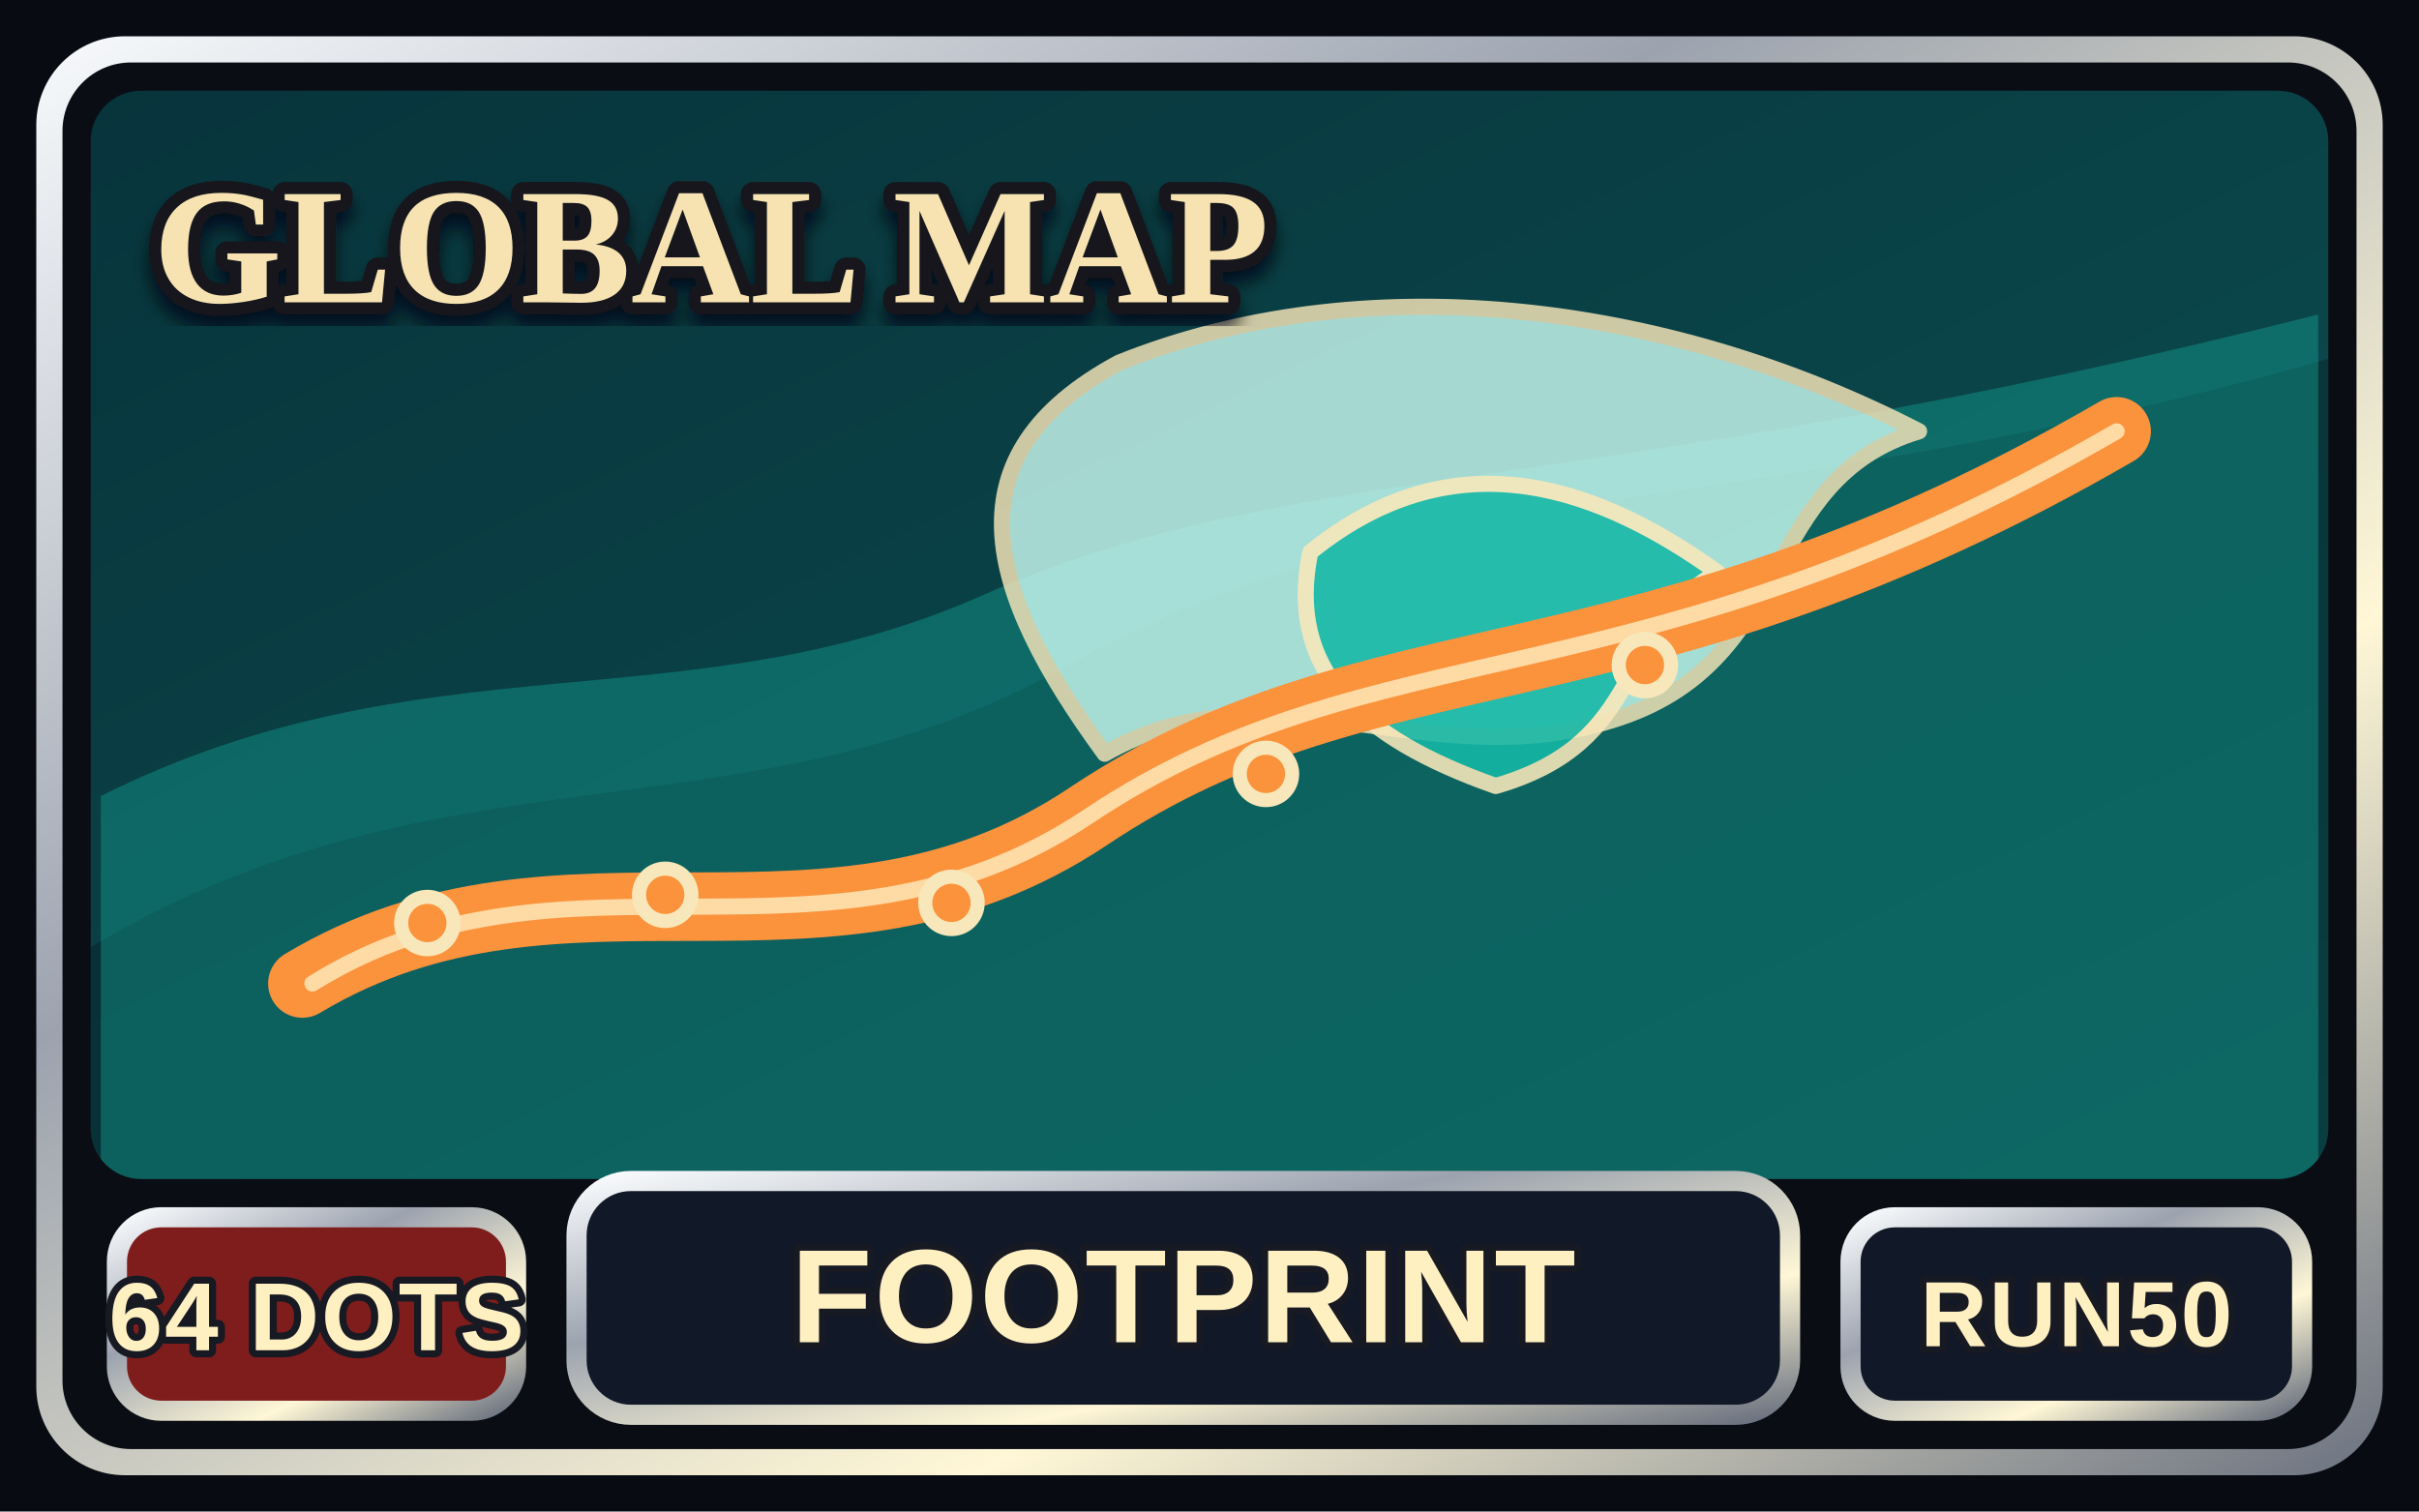
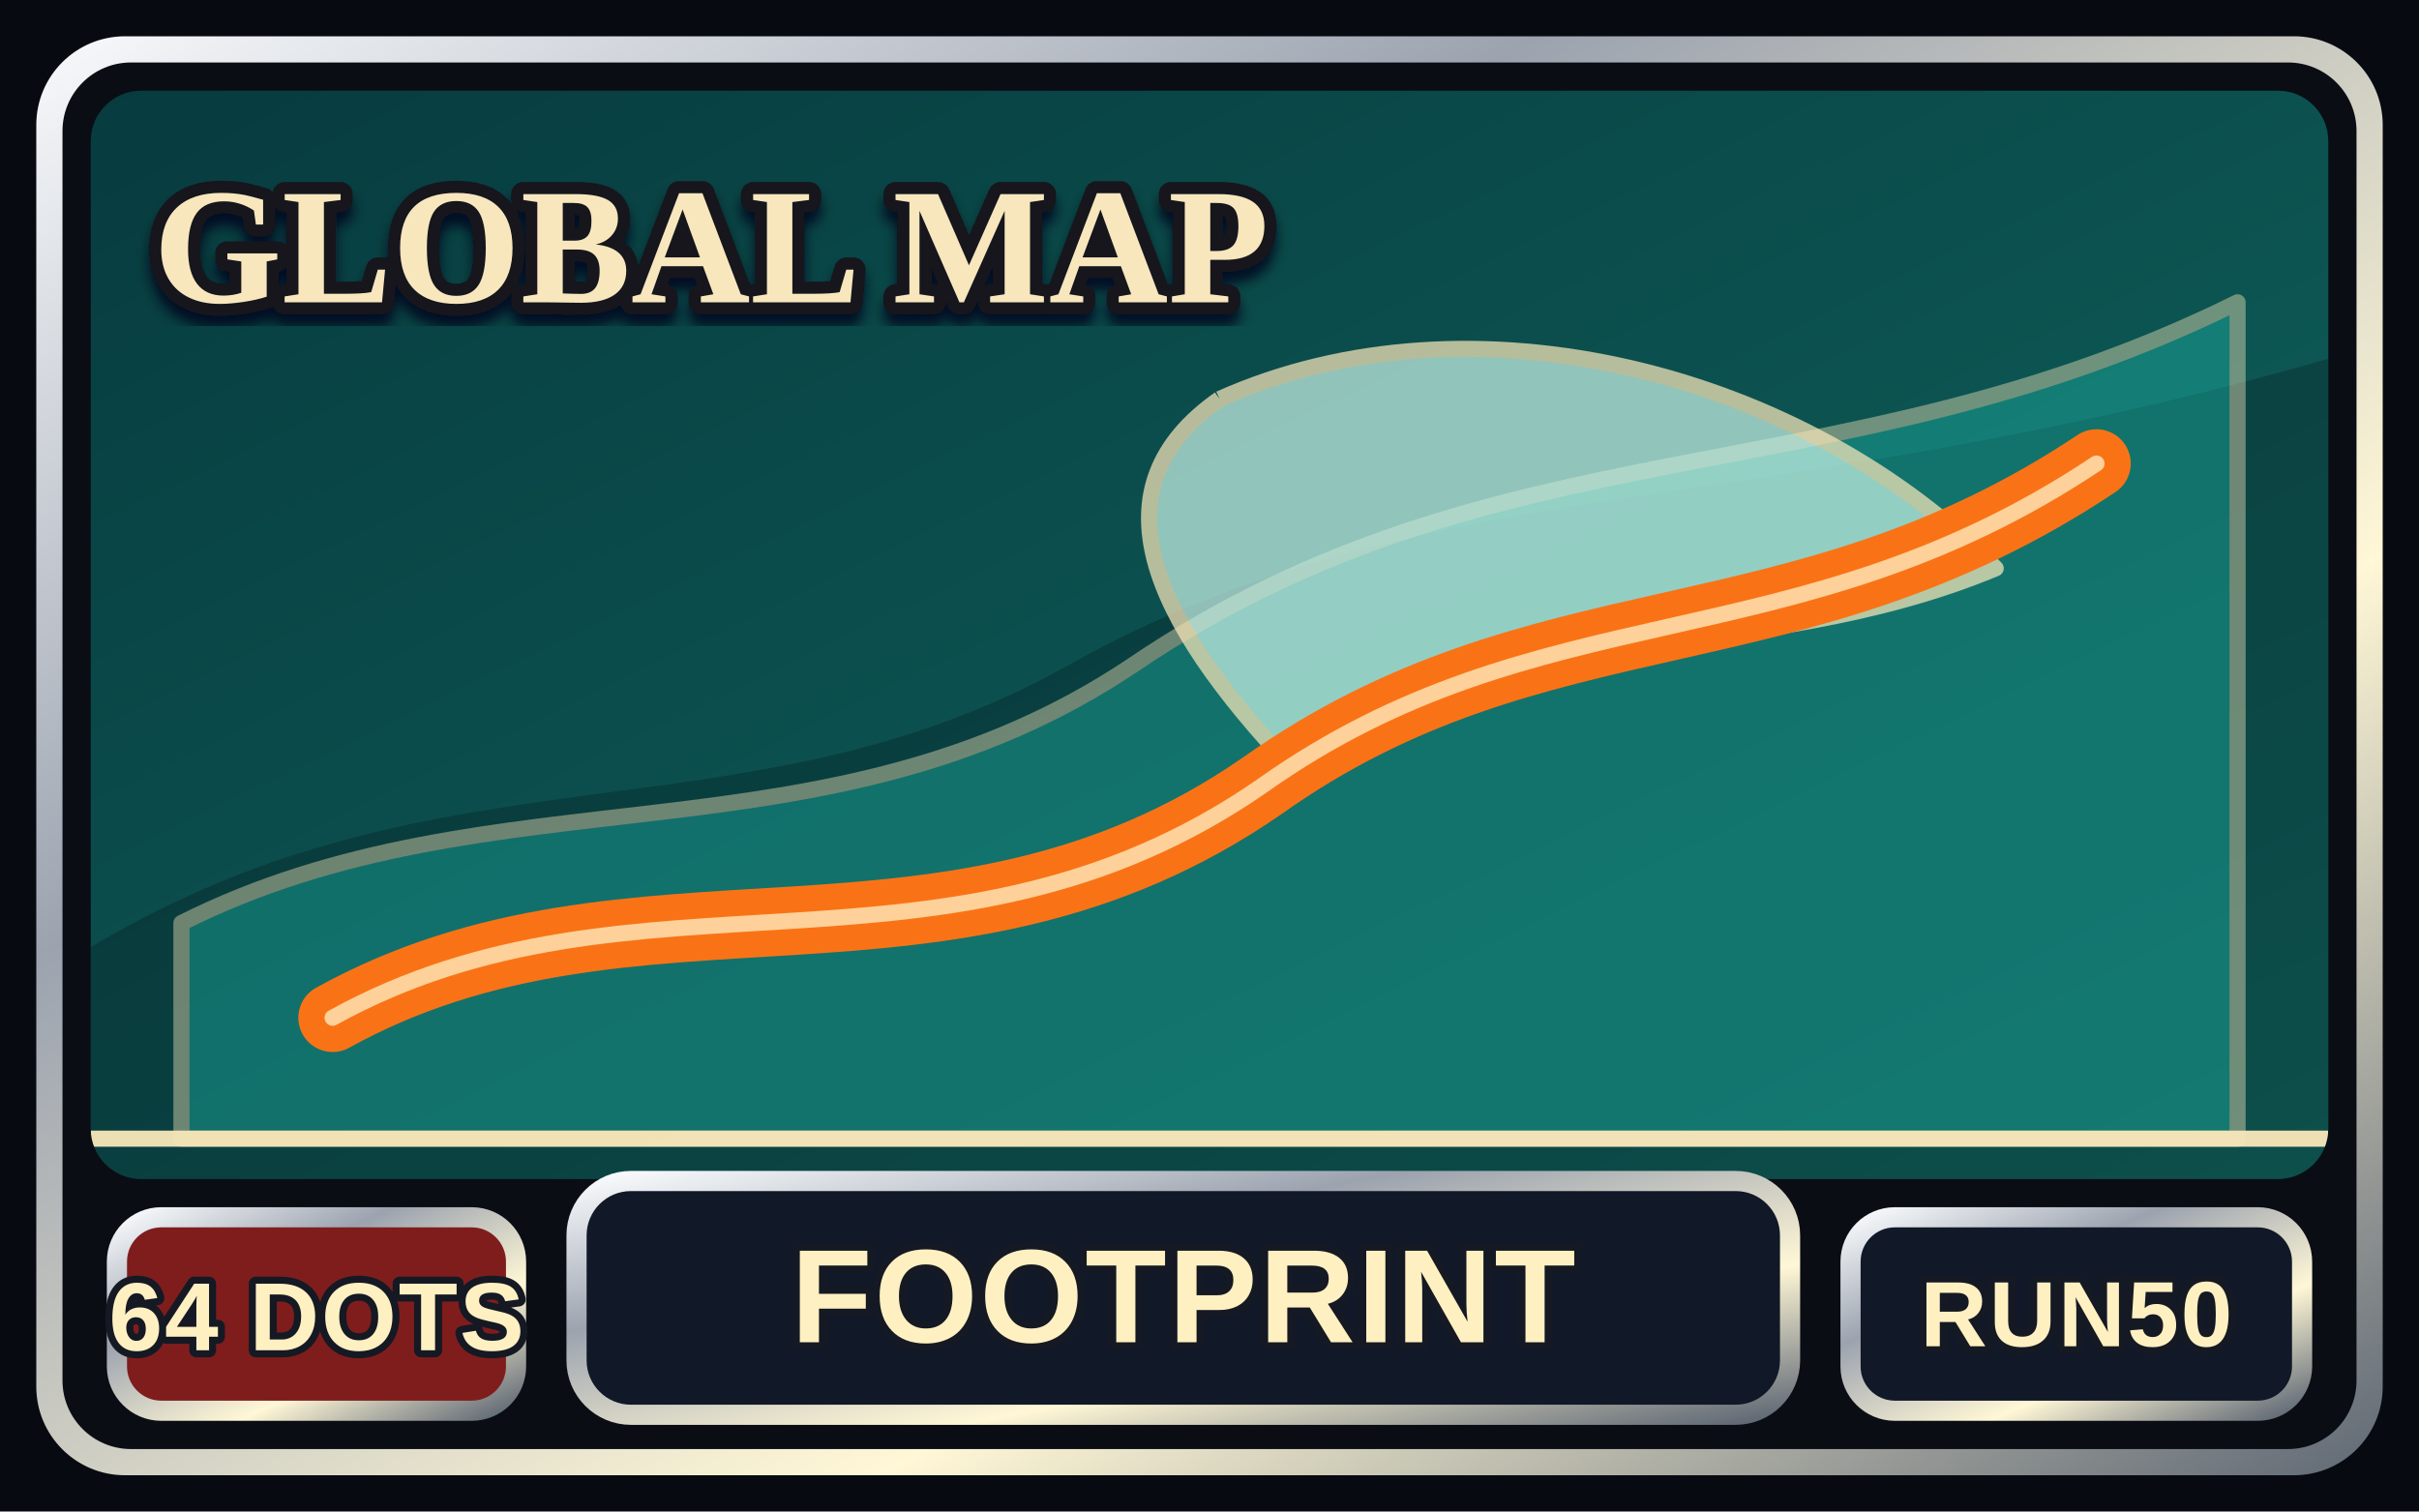
- <svg xmlns="http://www.w3.org/2000/svg" viewBox="0 0 1200 750" role="img" aria-label="GLOBAL MAP inlaid enamel plaque cover">
+ <svg xmlns="http://www.w3.org/2000/svg" viewBox="0 0 1200 750" role="img" aria-label="GLOBAL MAP integrated enamel plaque cover">
  <defs>
    <linearGradient id="scene" x1="0" y1="0" x2="1" y2="1">
-       <stop offset="0%" stop-color="#08343c" />
-       <stop offset="100%" stop-color="#0b5152" />
+       <stop offset="0%" stop-color="#073b3f" />
+       <stop offset="100%" stop-color="#10675f" />
    </linearGradient>
    <linearGradient id="metal" x1="0" y1="0" x2="1" y2="1">
      <stop offset="0%" stop-color="#f8fafc" />
-       <stop offset="35%" stop-color="#9ca3af" />
-       <stop offset="70%" stop-color="#fff7d6" />
-       <stop offset="100%" stop-color="#6b7280" />
+       <stop offset="32%" stop-color="#9ca3af" />
+       <stop offset="68%" stop-color="#fff7d6" />
+       <stop offset="100%" stop-color="#5f6874" />
    </linearGradient>
-     <clipPath id="sceneClip">
+     <clipPath id="clip">
      <rect x="45" y="45" width="1110" height="540" rx="25" />
    </clipPath>
-     <filter id="titleShadow" x="-20%" y="-20%" width="140%" height="140%">
-       <feDropShadow dx="0" dy="7" stdDeviation="4" flood-color="#020617" flood-opacity=".72" />
+     <filter id="press" x="-20%" y="-20%" width="140%" height="140%">
+       <feDropShadow dx="0" dy="6" stdDeviation="3" flood-color="#020617" flood-opacity=".8" />
    </filter>
    <style>
-       .title { font-family: Georgia, 'Times New Roman', serif; font-weight: 900; paint-order: stroke; stroke: #15171d; stroke-width: 12px; stroke-linejoin: round; filter: url(#titleShadow); letter-spacing: 0; }
-       .rail { font-family: Impact, 'Arial Narrow', Arial, sans-serif; font-weight: 900; paint-order: stroke; stroke: #171923; stroke-width: 7px; stroke-linejoin: round; letter-spacing: 1px; }
-       .field { stroke: #f8e7ba; stroke-width: 8; stroke-linejoin: round; }
-       .soft { stroke-width: 0; }
-       .route { fill: none; stroke-width: 34; stroke-linecap: round; stroke-linejoin: round; }
+       .title{font-family:Georgia,'Times New Roman',serif;font-weight:900;paint-order:stroke;stroke:#12151c;stroke-width:12px;stroke-linejoin:round;filter:url(#press);letter-spacing:0}
+       .rail{font-family:Impact,'Arial Narrow',Arial,sans-serif;font-weight:900;paint-order:stroke;stroke:#151923;stroke-width:7px;stroke-linejoin:round;letter-spacing:1px}
+       .field{stroke:#f8e7ba;stroke-width:8;stroke-linejoin:round}
+       .route{fill:none;stroke-width:34;stroke-linecap:round;stroke-linejoin:round}
+       .route-inner{fill:none;stroke-width:8;stroke-linecap:round;stroke-linejoin:round;opacity:.74}
    </style>
  </defs>
-   <rect width="1200" height="750" fill="#080b12" />
+   <rect width="1200" height="750" fill="#070a11" />
  <rect x="18" y="18" width="1164" height="714" rx="44" fill="url(#metal)" />
  <rect x="31" y="31" width="1138" height="688" rx="34" fill="#0a0d14" />
  <rect x="45" y="45" width="1110" height="540" rx="25" fill="url(#scene)" />
-   <g clip-path="url(#sceneClip)">
-     <path d="M45 470 C220 365 370 420 530 330 C705 232 870 260 1155 178 L1155 585 L45 585Z" fill="#050b13" opacity=".28" />
-     <path class="field soft" d="M50 395 C210 315 340 360 486 296 C644 226 780 250 1150 156 L1150 586 L50 586Z" fill="#14b8a6" opacity=".34" />
-     <path class="field" d="M555 180 C674 132 824 148 952 214 C872 238 892 326 804 356 C710 388 632 326 548 374 C488 292 470 226 555 180Z" fill="#c7f9ef" opacity=".82" />
-     <path class="field" d="M650 274 C724 214 796 244 852 284 C800 314 818 368 742 390 C674 366 638 332 650 274Z" fill="#14b8a6" opacity=".88" />
-     <path class="route" d="M150 488 C280 410 410 492 540 405 C682 310 812 352 1050 214" stroke="#fb923c" />
-     <path d="M155 488 C280 410 410 492 540 405 C682 310 812 352 1050 214" fill="none" stroke="#fff1c7" stroke-width="8" stroke-linecap="round" opacity=".75" />
-     <g fill="#fb923c" stroke="#f8e7ba" stroke-width="7">
-       <circle cx="212" cy="458" r="13" />
-       <circle cx="330" cy="444" r="13" />
-       <circle cx="472" cy="448" r="13" />
-       <circle cx="628" cy="384" r="13" />
-       <circle cx="816" cy="330" r="13" />
-     </g>
+   <g clip-path="url(#clip)">
+     <path d="M45 470 C220 365 370 420 530 330 C705 232 870 260 1155 178 L1155 585 L45 585Z" fill="#050b13" opacity=".26" />
+     <path class="field" d="M90 458 C245 380 410 432 562 330 C742 208 912 248 1110 150 L1110 565 L90 565 Z" fill="#1cb6a7" opacity=".42" />
+     <path class="field" d="M605 198 C730 142 895 185 990 282 C870 332 748 304 642 382 C570 306 542 242 605 198" fill="#c5f1e4" opacity=".72" />
+     <path class="route" d="M165 505 C315 422 470 498 626 390 C764 292 890 330 1040 230" stroke="#f97316" />
+     <path class="route-inner" d="M165 505 C315 422 470 498 626 390 C764 292 890 330 1040 230" stroke="#fff1c7" />
+     <path d="M45 565 H1155" stroke="#f8e7ba" stroke-width="8" opacity=".95" />
  </g>
-   <text class="title" x="76" y="150" font-size="82" fill="#f7e3b2">GLOBAL MAP</text>
+   <text class="title" x="76" y="150" font-size="82" fill="#f8e6bd">GLOBAL MAP</text>
  <rect x="58" y="604" width="198" height="96" rx="22" fill="#7f1d1d" stroke="url(#metal)" stroke-width="10" />
  <rect x="286" y="586" width="602" height="116" rx="27" fill="#111827" stroke="url(#metal)" stroke-width="10" />
  <rect x="918" y="604" width="224" height="96" rx="22" fill="#111827" stroke="url(#metal)" stroke-width="10" />
  <text class="rail" x="157" y="670" font-size="48" text-anchor="middle" fill="#fff0c2">64 DOTS</text>
  <text class="rail" x="587" y="666" font-size="66" text-anchor="middle" fill="#fff0c2">FOOTPRINT</text>
  <text class="rail" x="1030" y="668" font-size="46" text-anchor="middle" fill="#fff0c2">RUN50</text>
</svg>
